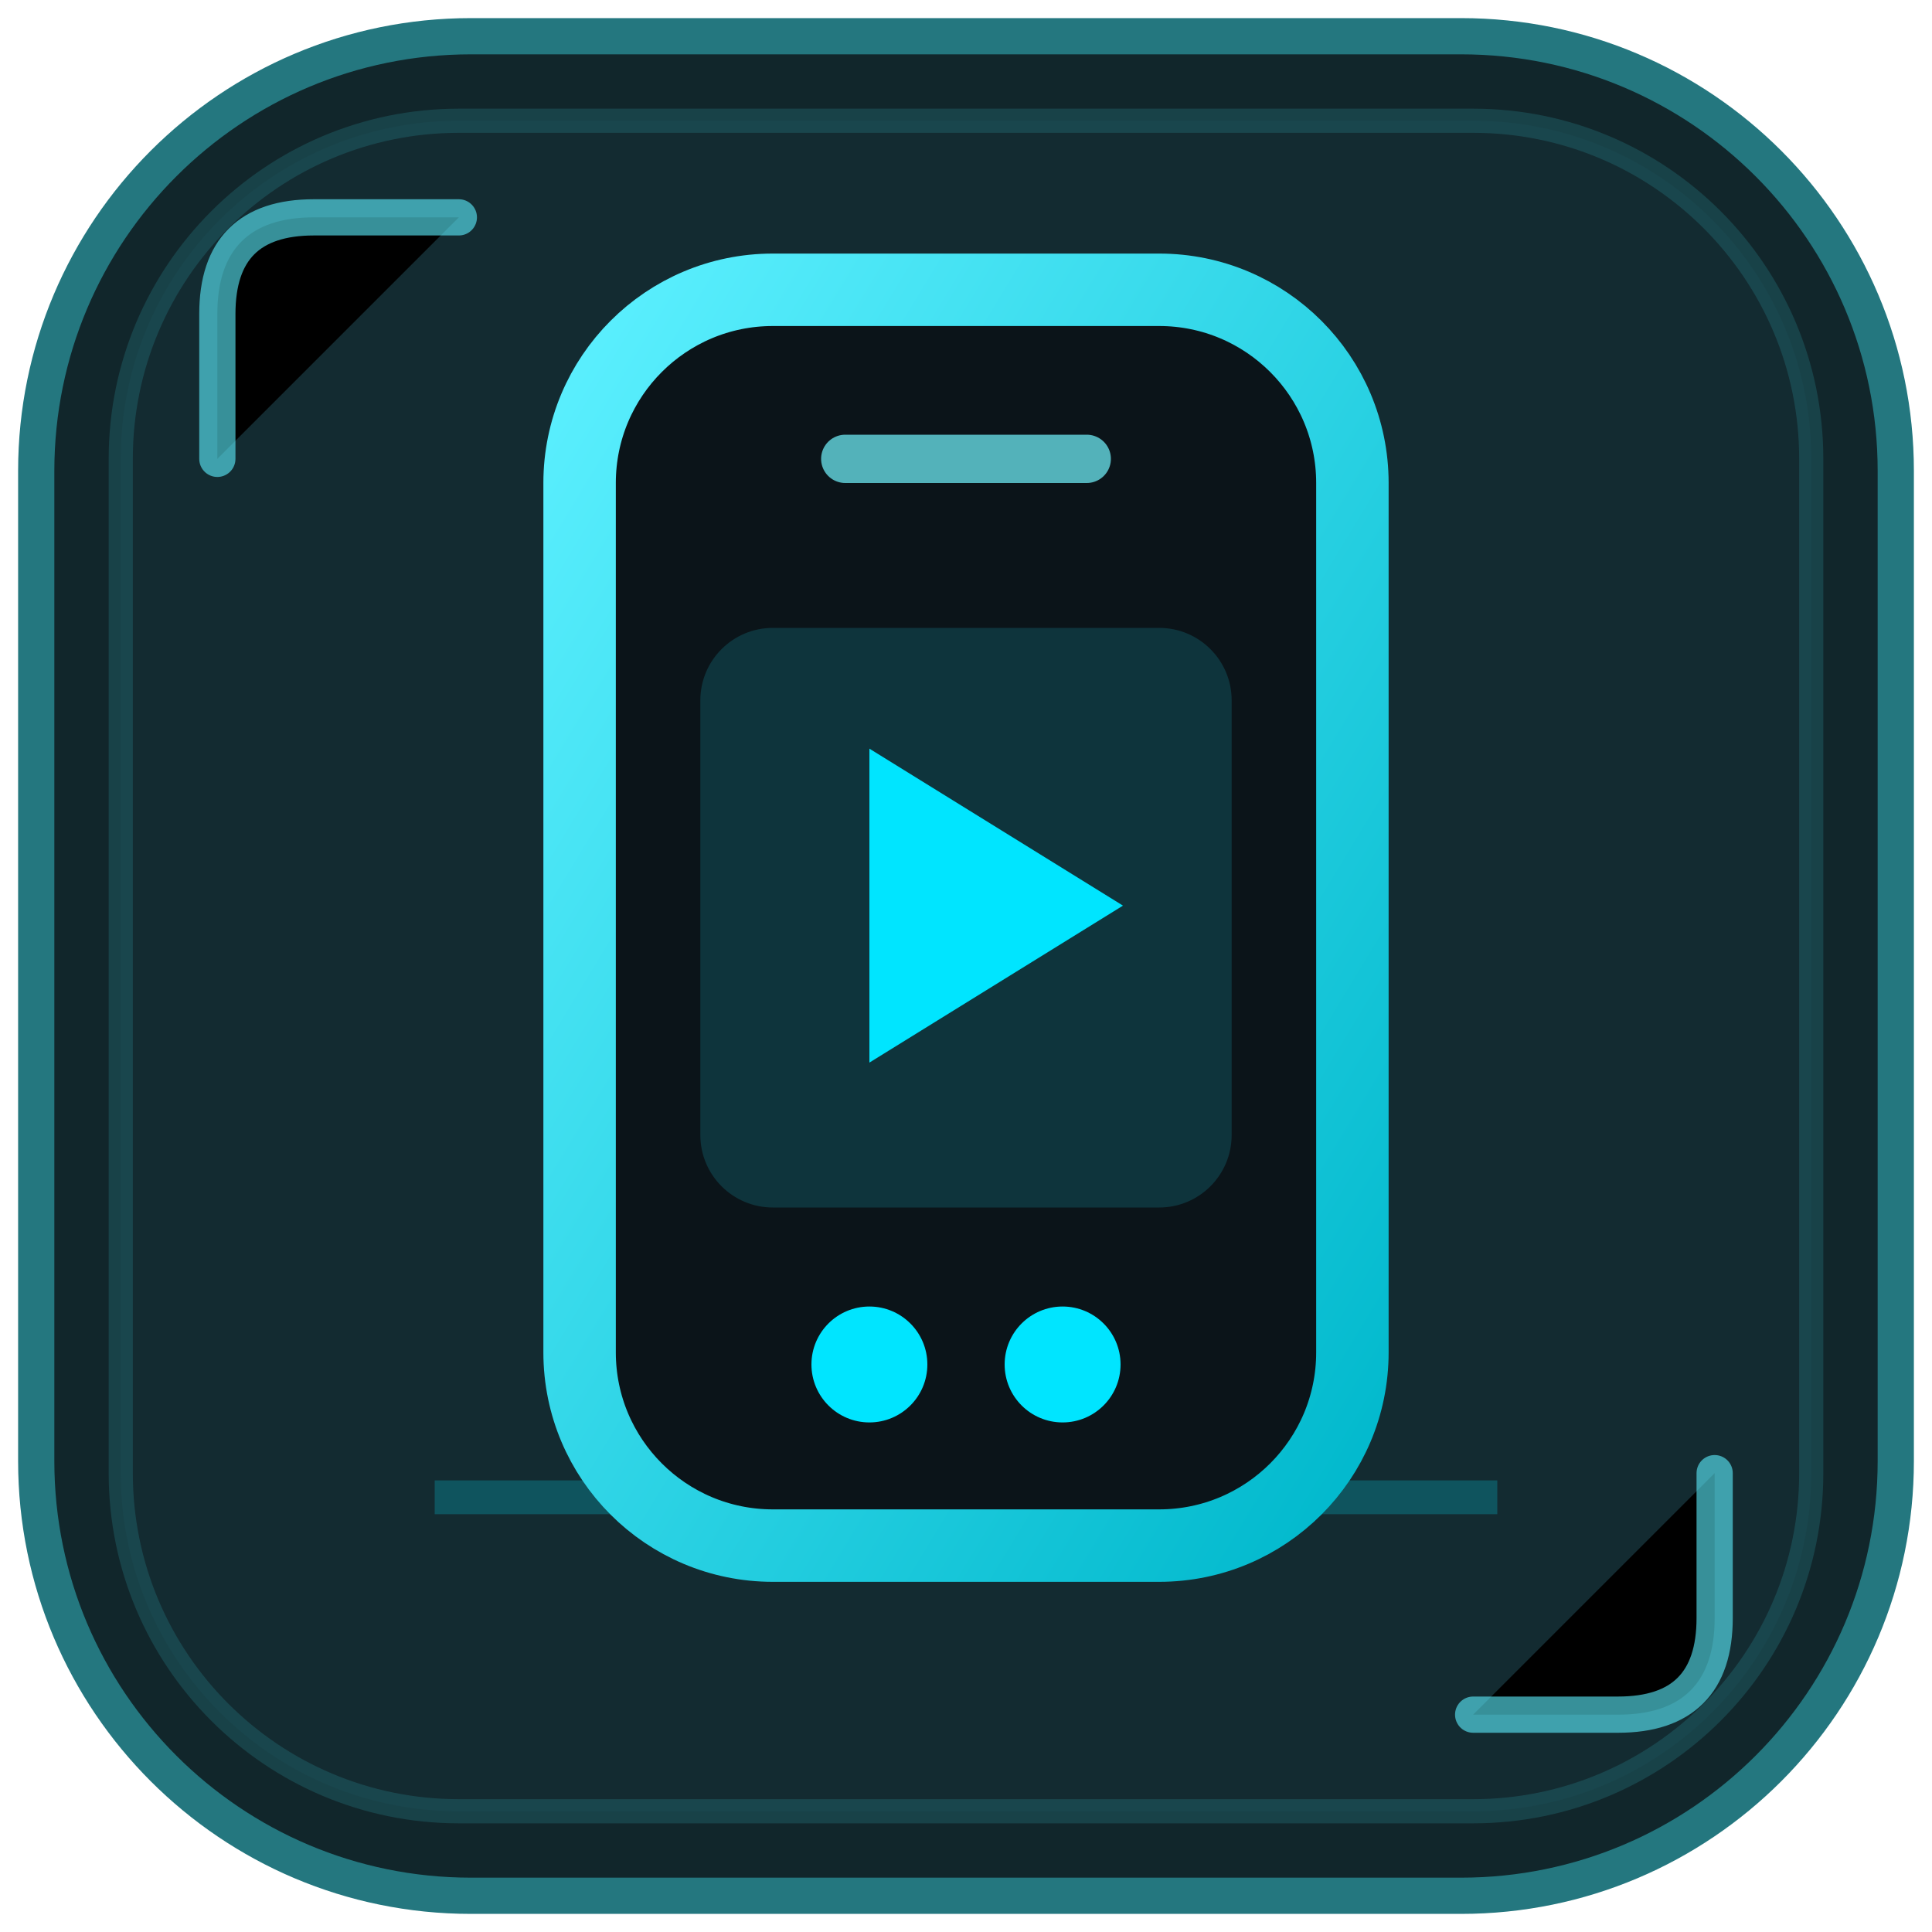
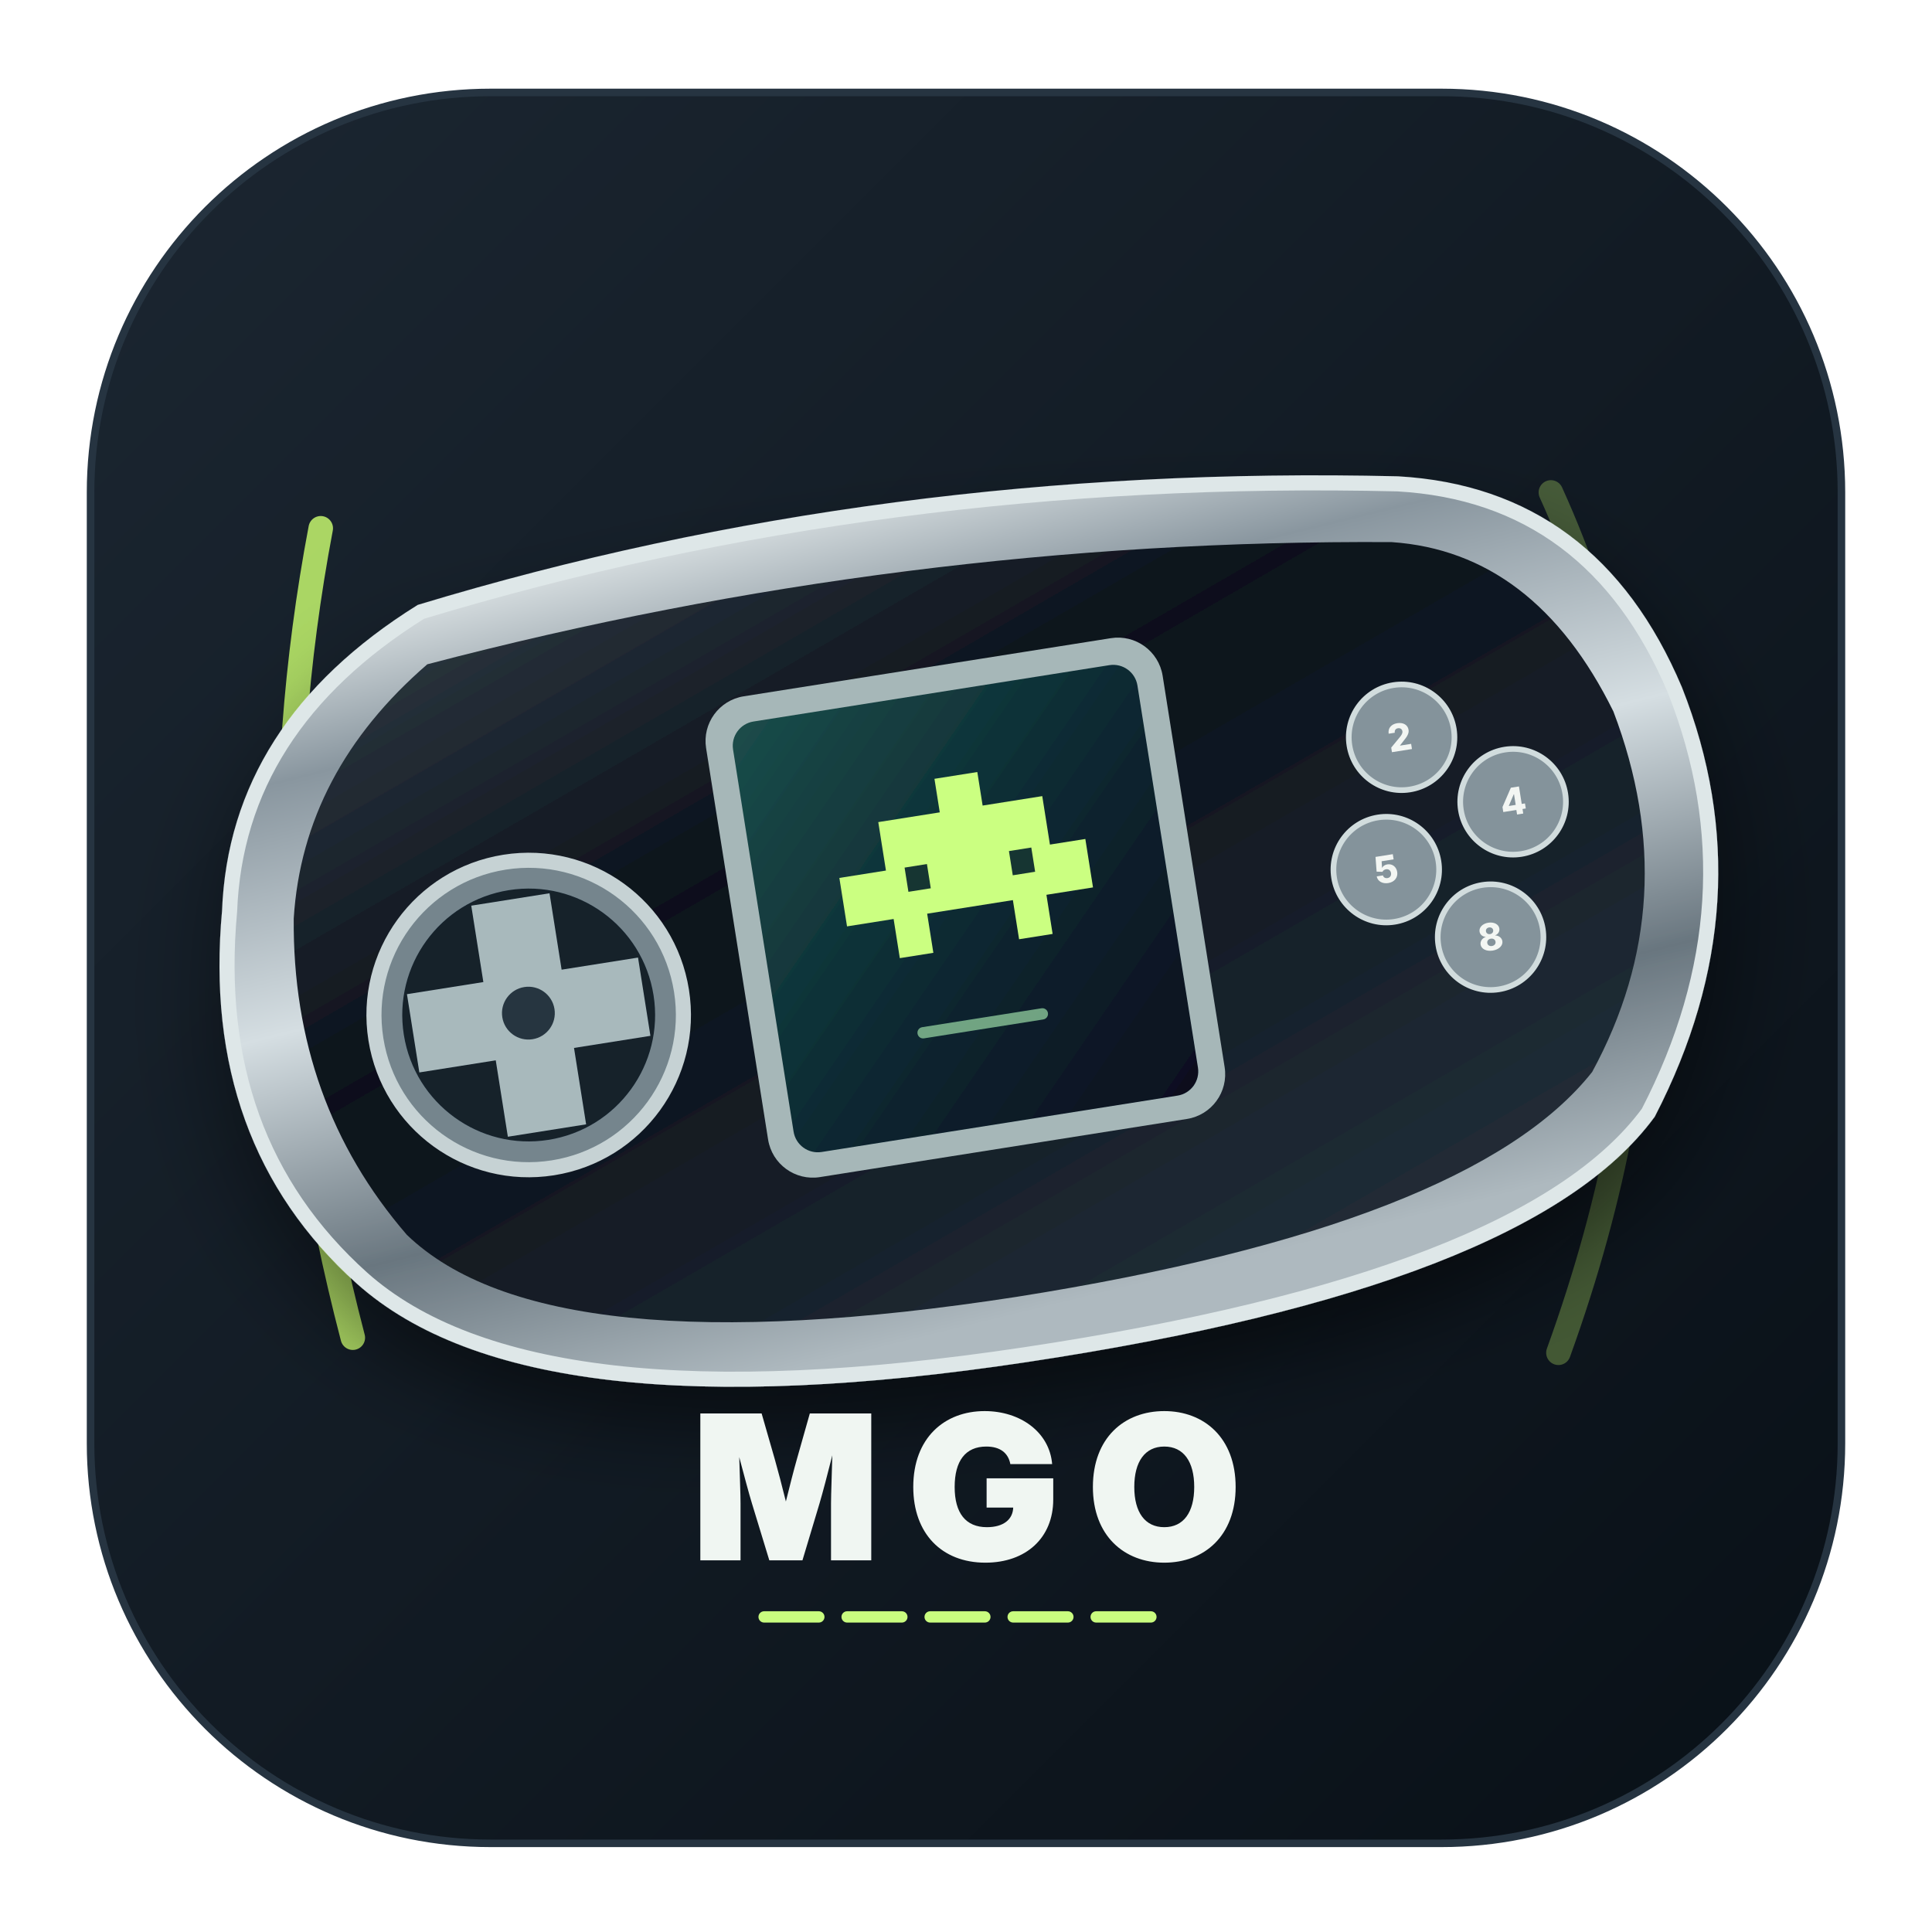
- <svg xmlns="http://www.w3.org/2000/svg" width="80" height="80" viewBox="0 0 80 80" role="img" aria-label="MGO symbol">
+ <svg xmlns="http://www.w3.org/2000/svg" width="1024" height="1024" viewBox="0 0 1024 1024">
  <defs>
-     <linearGradient id="cyan" x1="0" x2="1" y1="0" y2="1">
-       <stop stop-color="#5CF0FF" />
-       <stop offset="1" stop-color="#00B8CC" />
+     <linearGradient id="metal" x1="0%" x2="15%" y1="0%" y2="100%">
+       <stop stop-color="#F1F6F6" />
+       <stop offset=".21" stop-color="#89969F" />
+       <stop offset=".49" stop-color="#D5DEE2" />
+       <stop offset=".77" stop-color="#69767F" />
+       <stop offset="1" stop-color="#AEB9BF" />
    </linearGradient>
-     <linearGradient id="glass" x1="0" x2="1" y1="0" y2="1">
-       <stop stop-color="#293D48" />
-       <stop offset=".42" stop-color="#101923" />
-       <stop offset="1" stop-color="#080E15" />
+     <linearGradient id="metal2" x1="0" x2="1" y1="0" y2="1">
+       <stop stop-color="#DDE8EA" />
+       <stop offset=".45" stop-color="#8B9AA4" />
+       <stop offset="1" stop-color="#54616D" />
    </linearGradient>
-     <linearGradient id="phone" x1="0" x2="1" y1="0" y2=".4">
-       <stop stop-color="#5C6C75" />
-       <stop offset=".28" stop-color="#1A2730" />
-       <stop offset=".85" stop-color="#10171D" />
-       <stop offset="1" stop-color="#4B5A62" />
+     <linearGradient id="qdFace" x1="0" x2=".7" y1="0" y2="1">
+       <stop stop-color="#2E3942" />
+       <stop offset=".4" stop-color="#0B111A" />
+       <stop offset="1" stop-color="#202C36" />
    </linearGradient>
-     <linearGradient id="lcd" x1="0" x2=".8" y1="0" y2="1">
-       <stop stop-color="#195B65" />
-       <stop offset="1" stop-color="#06161F" />
+     <linearGradient id="black" x1="0" x2="1" y1="0" y2="1">
+       <stop stop-color="#434C55" />
+       <stop offset=".24" stop-color="#161C26" />
+       <stop offset=".78" stop-color="#070D16" />
+       <stop offset="1" stop-color="#2F3740" />
    </linearGradient>
-     <radialGradient id="halo">
-       <stop stop-color="#00E5FF" stop-opacity=".20" />
-       <stop offset=".65" stop-color="#00E5FF" stop-opacity=".05" />
-       <stop offset="1" stop-color="#00E5FF" stop-opacity="0" />
-     </radialGradient>
-     <pattern id="dots" width="20" height="20" patternUnits="userSpaceOnUse">
-       <circle cx="1.5" cy="1.5" r="1" fill="#00E5FF" opacity=".15" />
-     </pattern>
-     <filter id="soft">
-       <feGaussianBlur stdDeviation="9" />
+     <linearGradient id="screen" x1="0" x2="1" y1="0" y2="1">
+       <stop stop-color="#1B4D4A" />
+       <stop offset=".6" stop-color="#09232E" />
+       <stop offset="1" stop-color="#070F1E" />
+     </linearGradient>
+     <linearGradient id="lcd" x1="0" x2="1" y1="0" y2="1">
+       <stop stop-color="#52664B" />
+       <stop offset=".4" stop-color="#B0C7A0" />
+       <stop offset="1" stop-color="#5D735F" />
+     </linearGradient>
+     <linearGradient id="lime" x1="0" x2="1" y1="0" y2="1">
+       <stop stop-color="#EBFF9B" />
+       <stop offset=".42" stop-color="#C4F66D" />
+       <stop offset="1" stop-color="#78DCA2" />
+     </linearGradient>
+     <linearGradient id="back" x1="0" x2="1" y1="0" y2="1">
+       <stop stop-color="#1B2631" />
+       <stop offset="1" stop-color="#091017" />
+     </linearGradient>
+     <filter id="shadow" x="-35%" y="-50%" width="180%" height="220%">
+       <feDropShadow dx="0" dy="22" stdDeviation="24" flood-color="#000" flood-opacity=".48" />
    </filter>
+     <filter id="shine" x="-60%" y="-60%" width="220%" height="220%">
+       <feGaussianBlur stdDeviation="15" />
+     </filter>
+     <clipPath id="screenClip">
+       <rect x="655" y="220" width="440" height="468" rx="28" />
+     </clipPath>
  </defs>
-   <g transform="scale(1.0)">
-     <rect x="1.5" y="1.5" width="77" height="77" rx="18" fill="#11262B" stroke="#24777F" stroke-width="1.5" />
-     <rect x="5" y="5" width="70" height="70" rx="14" fill="#132B31" stroke="#42F1FF" stroke-opacity=".14" />
-     <path d="M18 62H62" stroke="#00E5FF" stroke-opacity=".22" stroke-width="1.4" />
-     <rect x="24" y="12" width="32" height="52" rx="8" fill="#0B1419" stroke="url(#cyan)" stroke-width="3" />
-     <path d="M35 19h10" stroke="#73F6FF" stroke-opacity=".7" stroke-width="2" stroke-linecap="round" />
-     <rect x="29" y="26" width="22" height="24" rx="3" fill="#0E343C" />
-     <path d="M36 31L36 44L46.5 37.5Z" fill="#00E5FF" />
-     <circle cx="36" cy="56.5" r="2.4" fill="#00E5FF" />
-     <circle cx="44" cy="56.5" r="2.4" fill="#00E5FF" />
-     <path d="M9 19V13Q9 9 13 9h6M71 61v6q0 4-4 4h-6" stroke="#5CF0FF" stroke-width="1.5" stroke-opacity=".6" stroke-linecap="round" />
+   <g>
+     <rect x="48" y="49" width="928" height="928" rx="212" fill="url(#back)" stroke="#263441" stroke-width="4" />
+     <path d="M 170 280 Q 130 491 187 709" stroke="#C4F66D" stroke-width="13" fill="none" stroke-linecap="round" opacity=".85" />
+     <path d="M 822 261 Q 916 468 826 717" stroke="#C4F66D" stroke-width="13" fill="none" stroke-linecap="round" opacity=".30" />
+     <g filter="url(#shadow)" transform="rotate(-9 512 480)">
+       <path d="M 251 281 Q 505 246 773 295 Q 874 317 901 426 Q 927 543 852 645 Q 774 722 506 720 Q 241 718 165 625 Q 96 540 126 422 Q 145 326 251 281 Z" fill="url(#metal)" stroke="#DEE7E8" stroke-width="8" />
+       <path d="M 250 309 Q 510 283 765 325 Q 839 342 867 432 Q 889 537 826 619 Q 750 689 506 689 Q 254 688 192 606 Q 143 527 159 431 Q 176 355 250 309 Z" fill="url(#qdFace)" />
+       <rect x="389" y="352" width="245" height="258" rx="24" fill="#A6B7B8" />
+       <rect x="403" y="366" width="217" height="231" rx="13" fill="url(#screen)" />
+       <path d="M 473 429 h33 v-18 h23 v18 h32 v26 h19 v26 h-25 v21 h-18 v-21 h-46 v21 h-18 v-21 h-25 v-26 h25z" fill="#CBFF81" />
+       <rect x="483" y="455" width="12" height="13" fill="#163631" />
+       <rect x="539" y="455" width="12" height="13" fill="#163631" />
+       <rect x="476" y="540" width="70" height="6" rx="3" fill="#9CDCA6" opacity=".7" />
+       <circle cx="274" cy="501" r="82" fill="#74858D" stroke="#C6D2D4" stroke-width="8" />
+       <circle cx="274" cy="501" r="67" fill="#14212C" />
+       <path d="M 253 439 h42 v41 h41 v42 h-41 v41 h-42 v-41 h-41 v-42 h41z" fill="#A8B9BC" />
+       <circle cx="274" cy="500" r="14" fill="#263540" />
+       <g fill="#84939B" stroke="#D1DCDD" stroke-width="3">
+         <circle cx="754" cy="428" r="28" />
+         <circle cx="807" cy="471" r="28" />
+         <circle cx="735" cy="496" r="28" />
+         <circle cx="784" cy="540" r="28" />
+       </g>
+       <g fill="#F3F6F3" font-size="20" font-family="Inter,Arial" text-anchor="middle" font-weight="800">
+         <text x="753" y="435">2</text>
+         <text x="807" y="478">4</text>
+         <text x="735" y="503">5</text>
+         <text x="784" y="547">8</text>
+       </g>
+     </g>
+     <text x="512" y="827" text-anchor="middle" fill="#F0F6F2" font-family="Inter Display,Inter,Arial" font-weight="900" font-size="107" letter-spacing="16">MGO</text>
+     <g fill="#C9FC7F">
+       <rect x="402" y="854" width="35" height="6" rx="3" />
+       <rect x="446" y="854" width="35" height="6" rx="3" />
+       <rect x="490" y="854" width="35" height="6" rx="3" />
+       <rect x="534" y="854" width="35" height="6" rx="3" />
+       <rect x="578" y="854" width="35" height="6" rx="3" />
+     </g>
  </g>
</svg>
